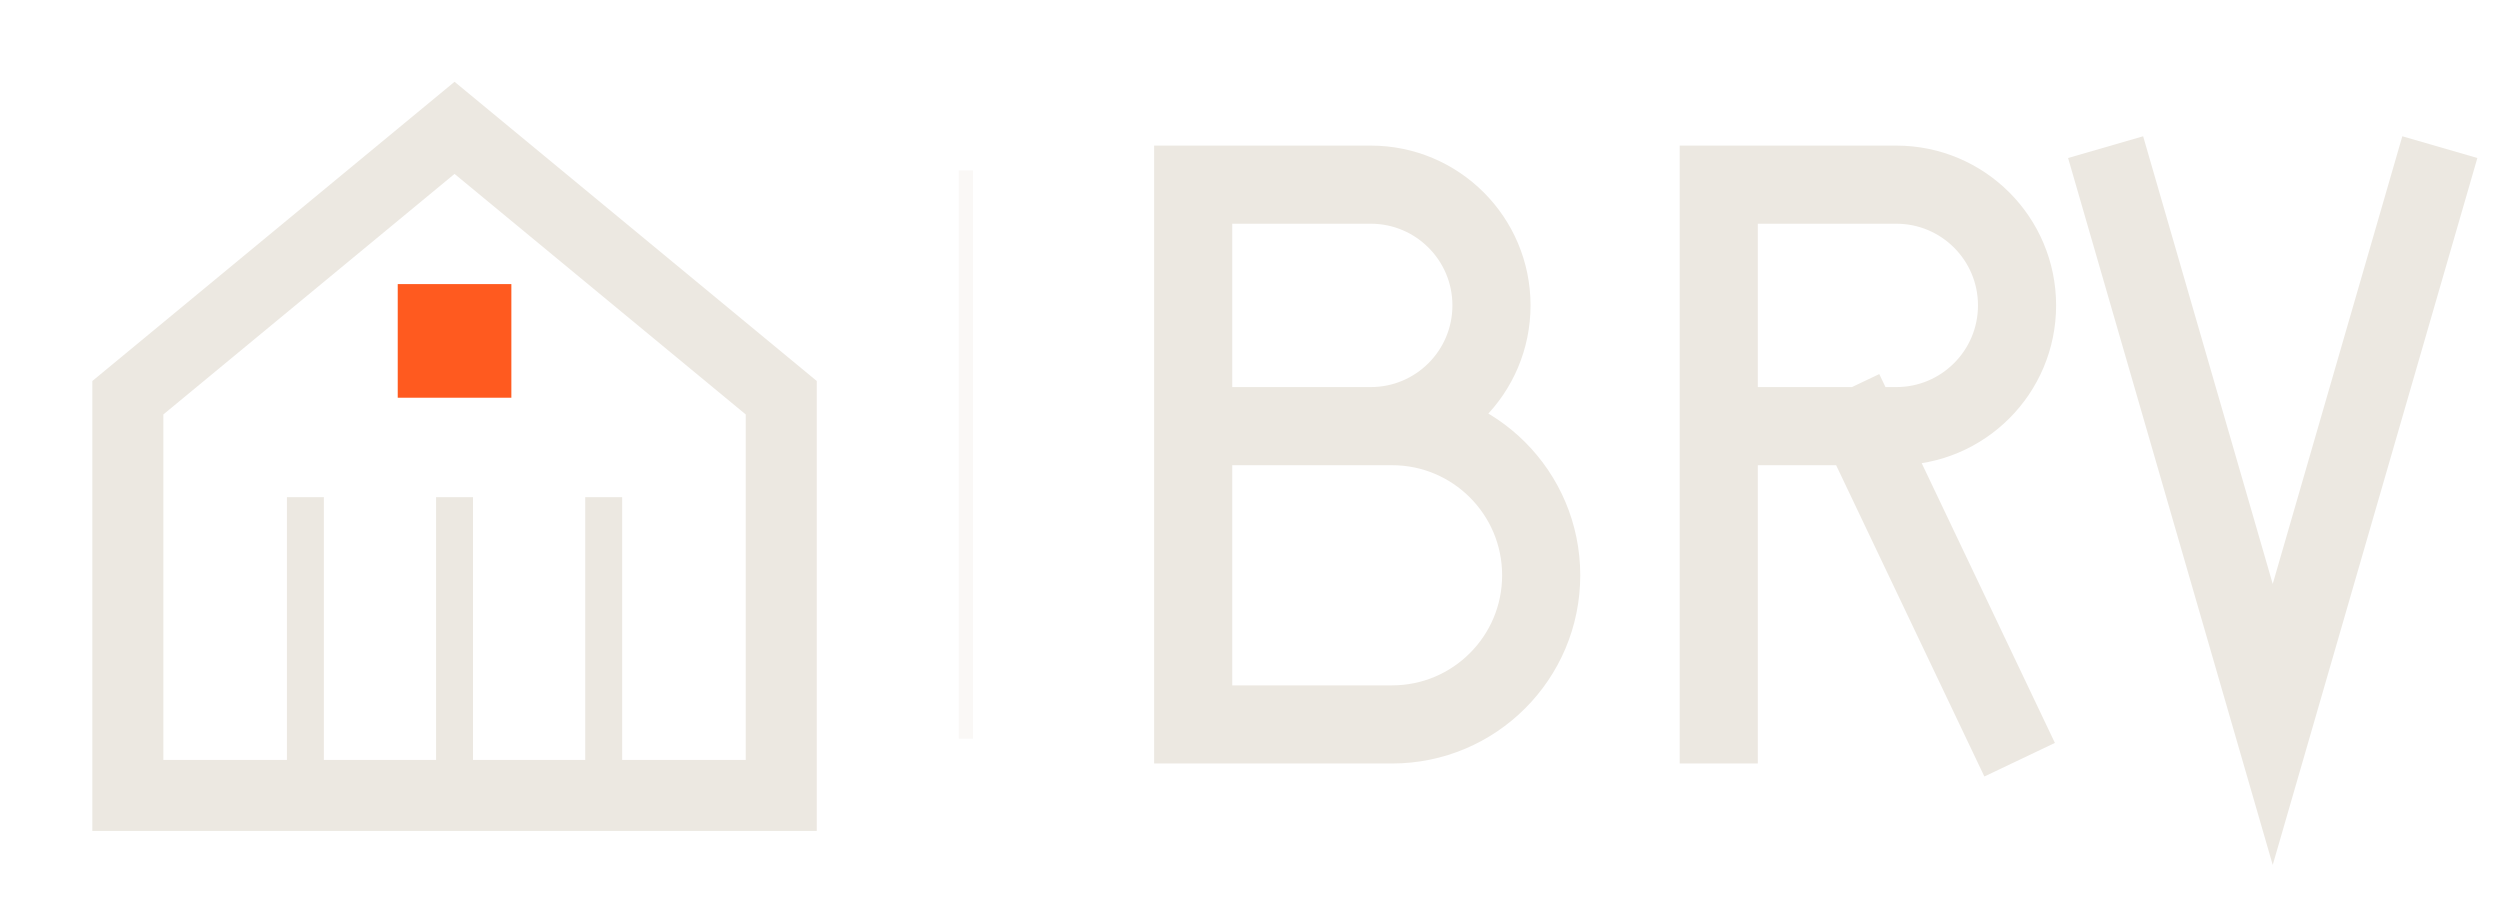
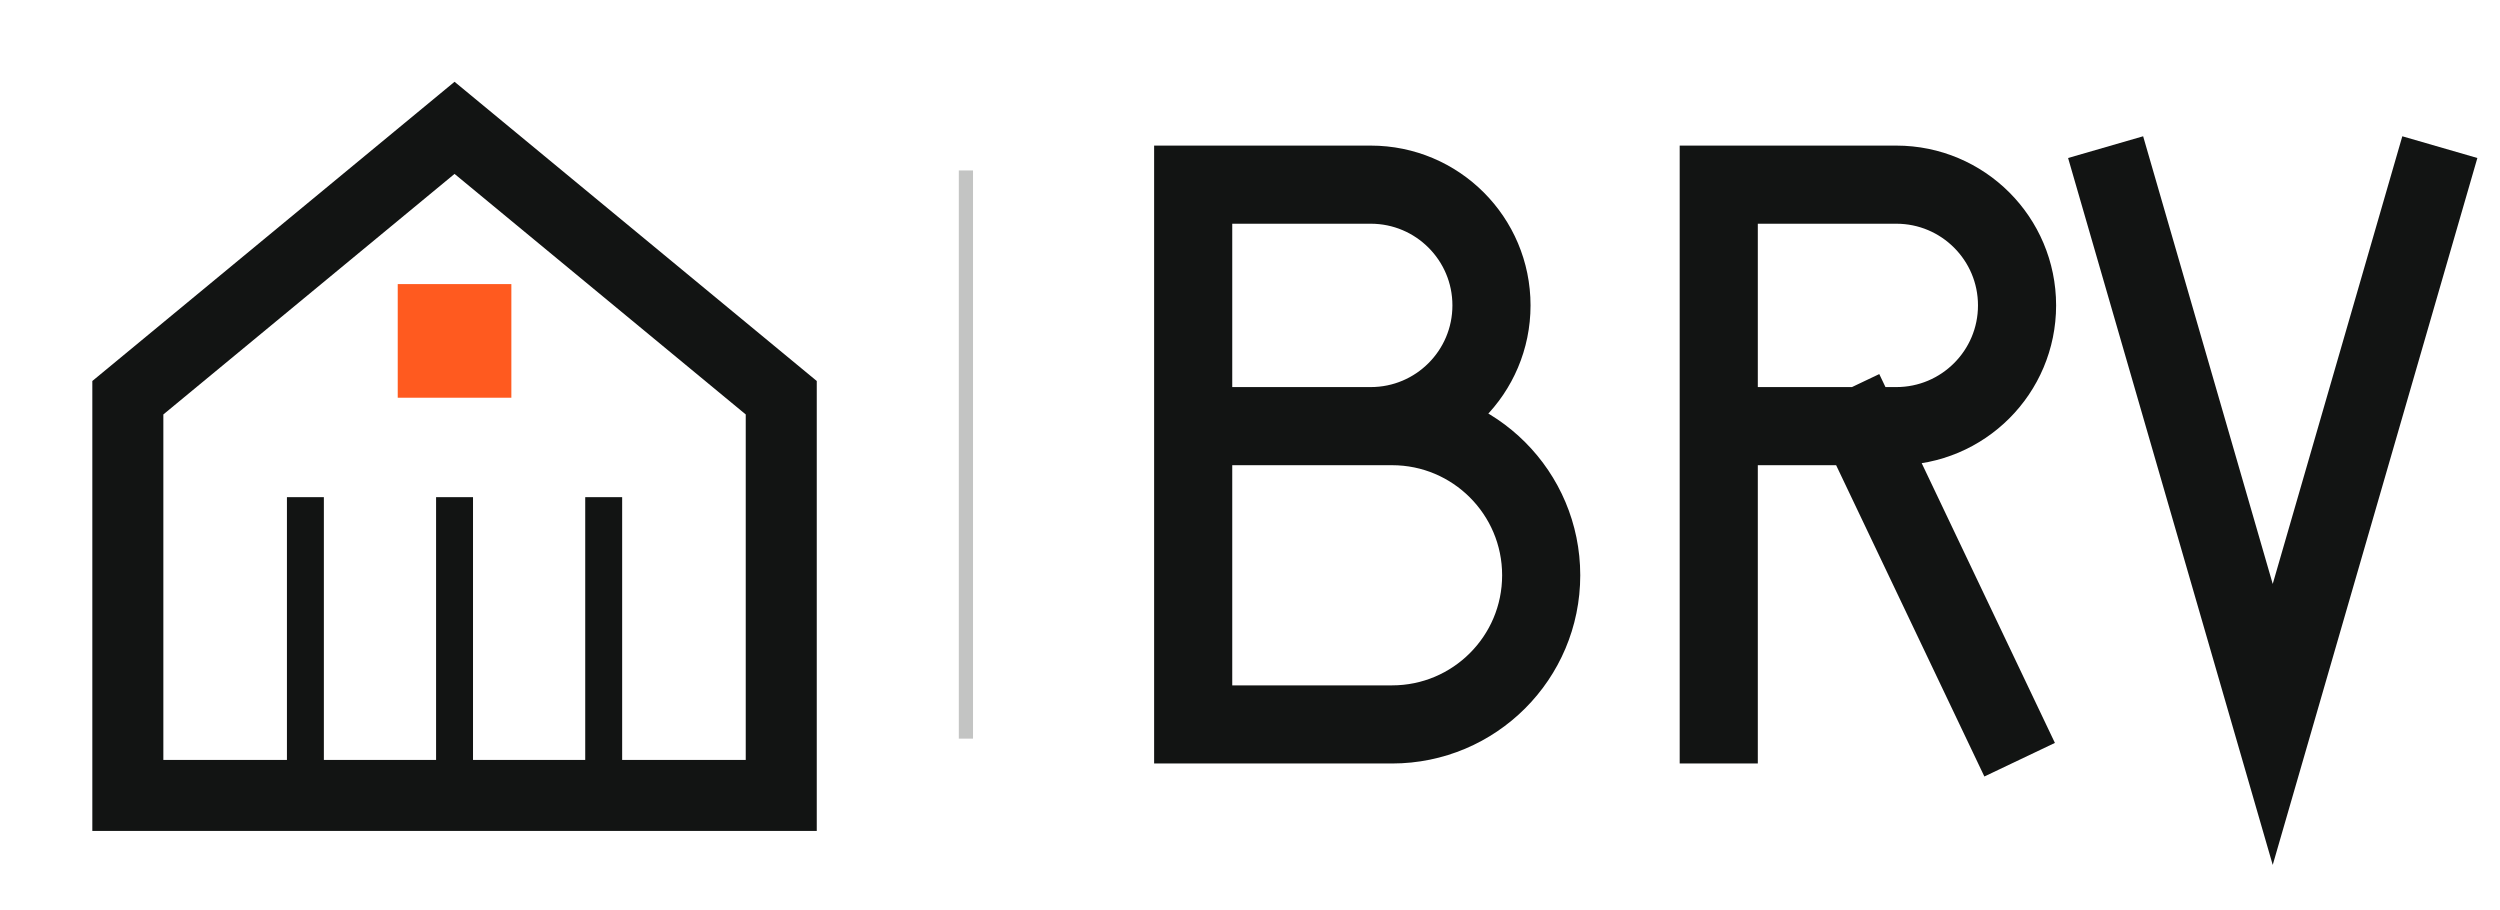
<svg xmlns="http://www.w3.org/2000/svg" viewBox="0 0 176 64" role="img" aria-labelledby="t">
-   <g fill="none" stroke="#ECE8E1" stroke-linejoin="miter">
+   <g fill="none" stroke="#121413" stroke-linejoin="miter">
    <path d="M9 56V28L32 9l23 19v28Z" stroke-width="5" />
    <path d="M21.5 56V35M32 56V35M42.5 56V35" stroke-width="2.6" />
    <path d="M84 13v38M84 13h12.5a8.5 8.5 0 0 1 0 17H84M84 30h14a10.5 10.5 0 0 1 0 21H84" stroke-width="5.5" stroke-linecap="square" />
    <path d="M121 51V13h12.5a8.5 8.5 0 0 1 0 17H121M131 30l10 21" stroke-width="5.5" stroke-linecap="square" />
    <path d="M149 13l11 38 11-38" stroke-width="5.5" stroke-linecap="square" />
  </g>
  <rect x="28" y="20" width="8" height="8" fill="#FF5A1F" />
-   <path d="M68 12v40" stroke="#ECE8E1" stroke-opacity=".3" stroke-width="1" />
+   <path d="M68 12v40" stroke="#121413" stroke-opacity=".25" stroke-width="1" />
</svg>
